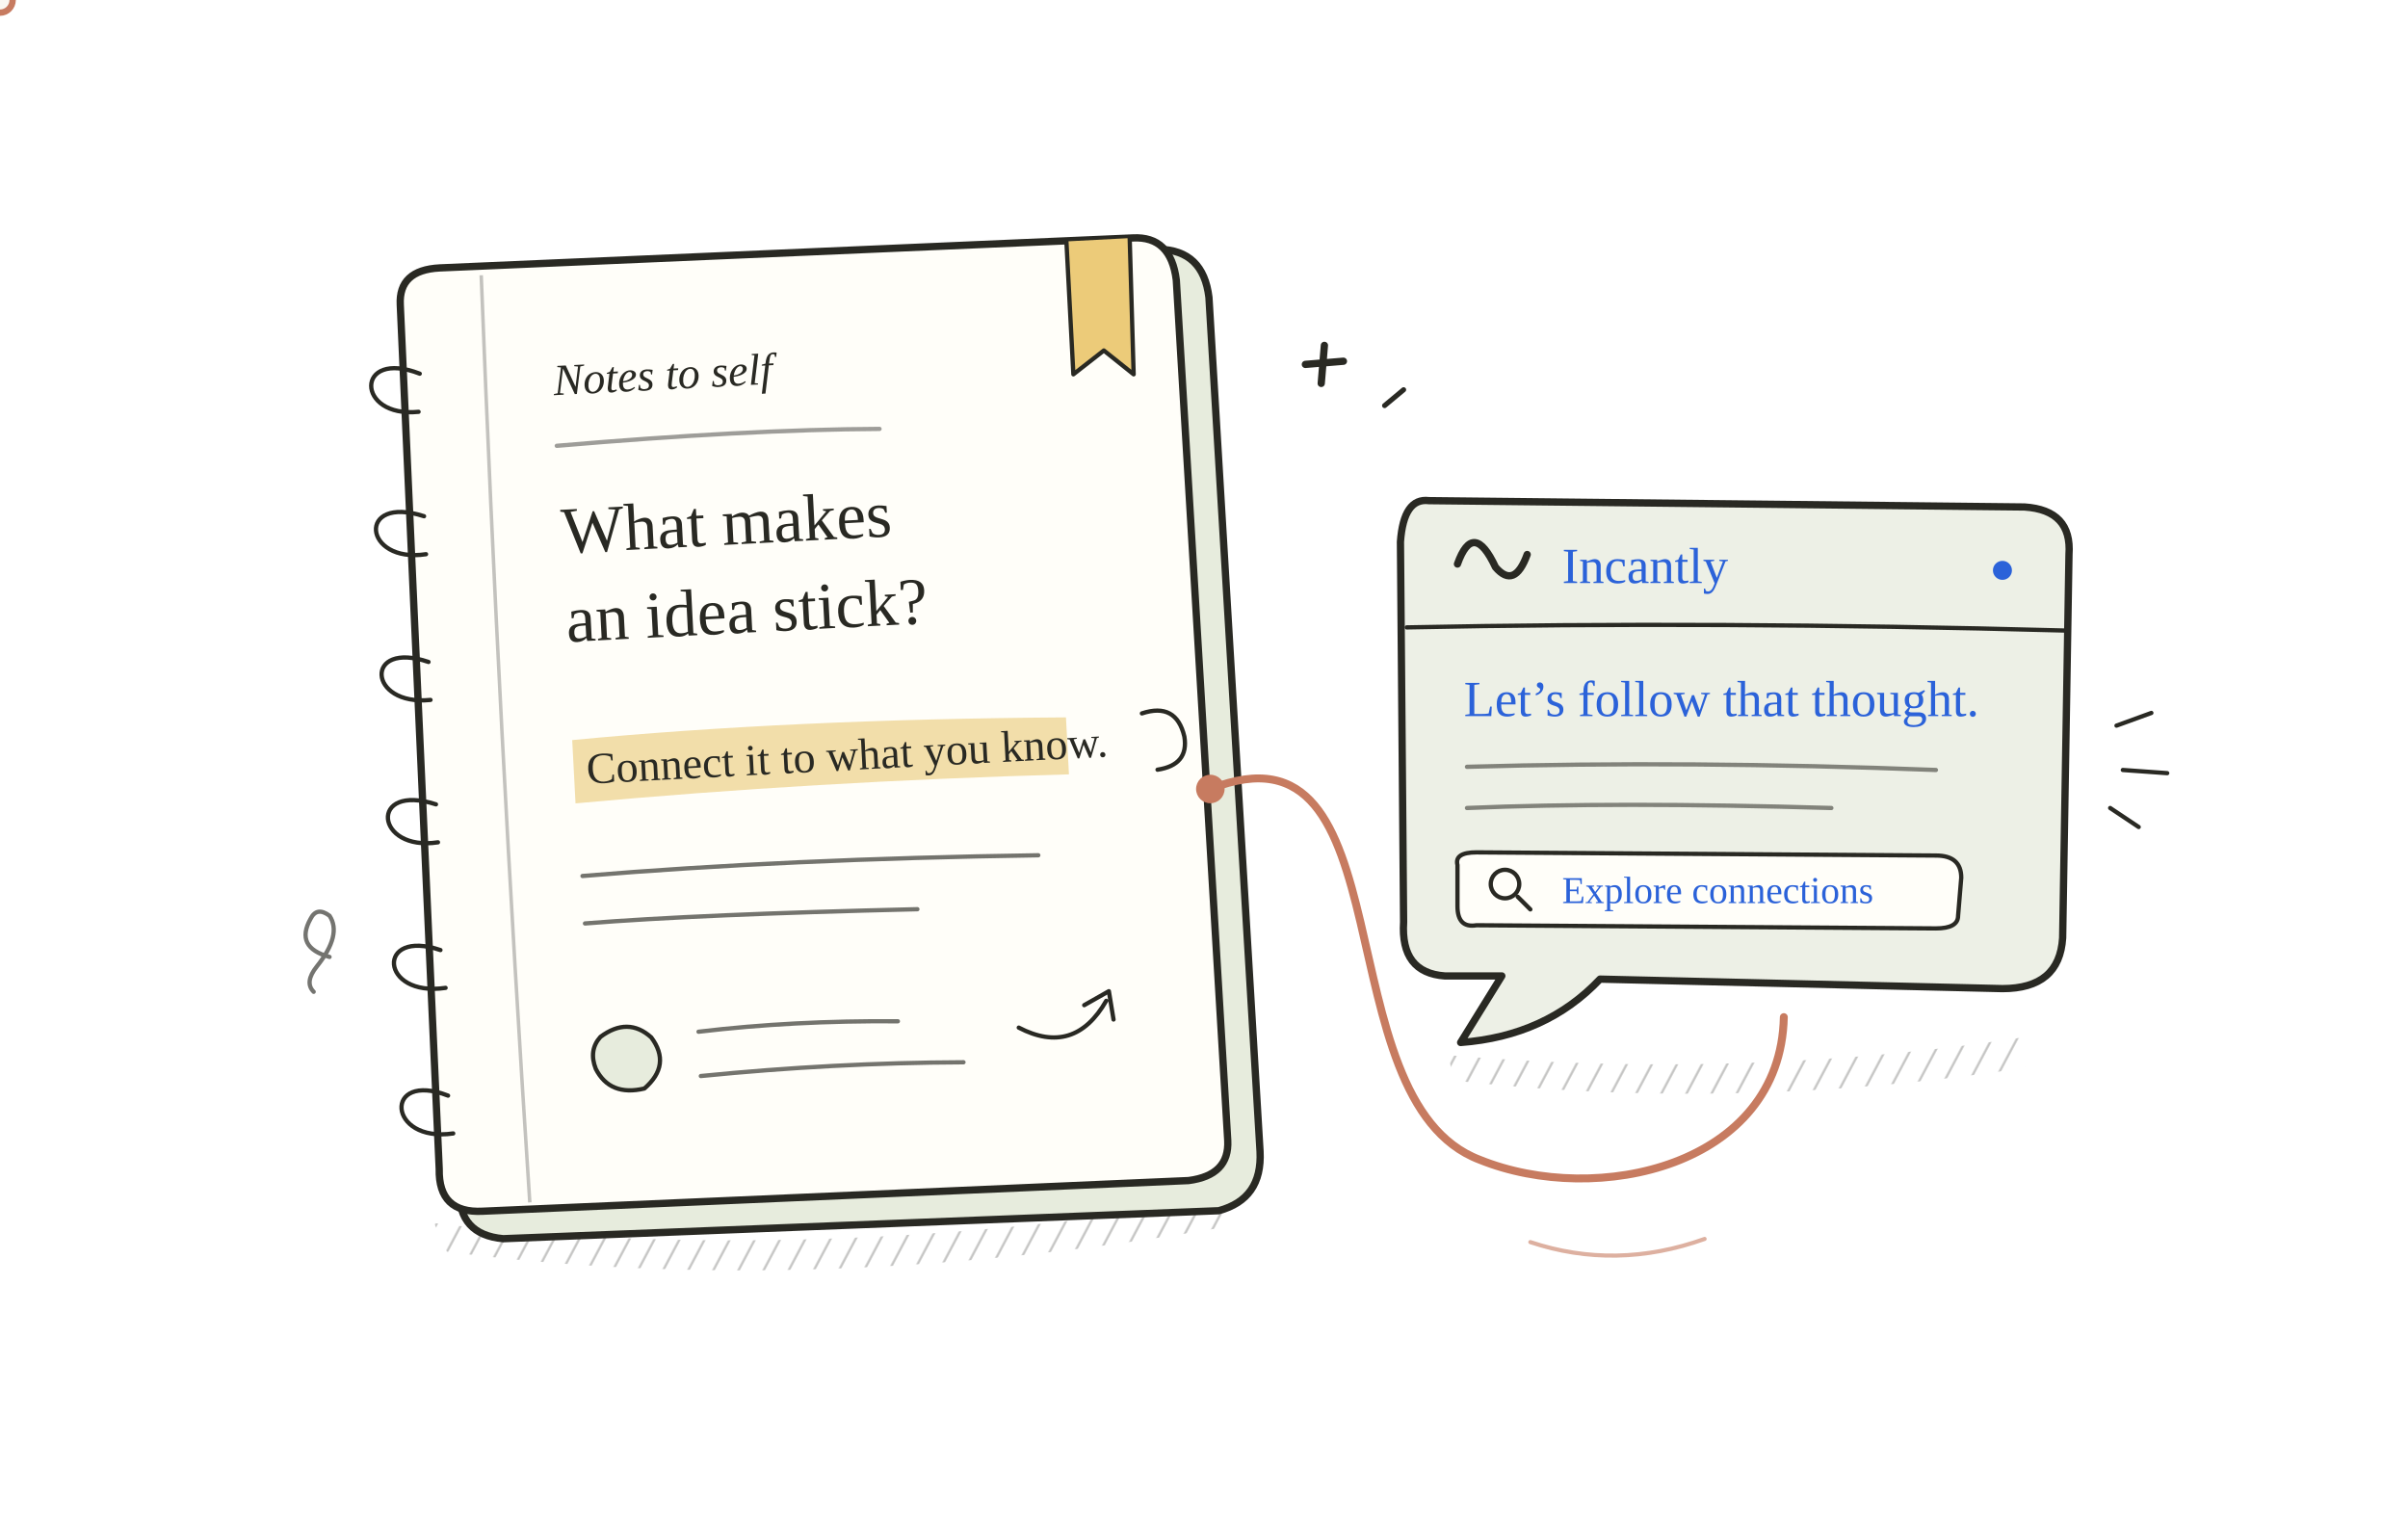
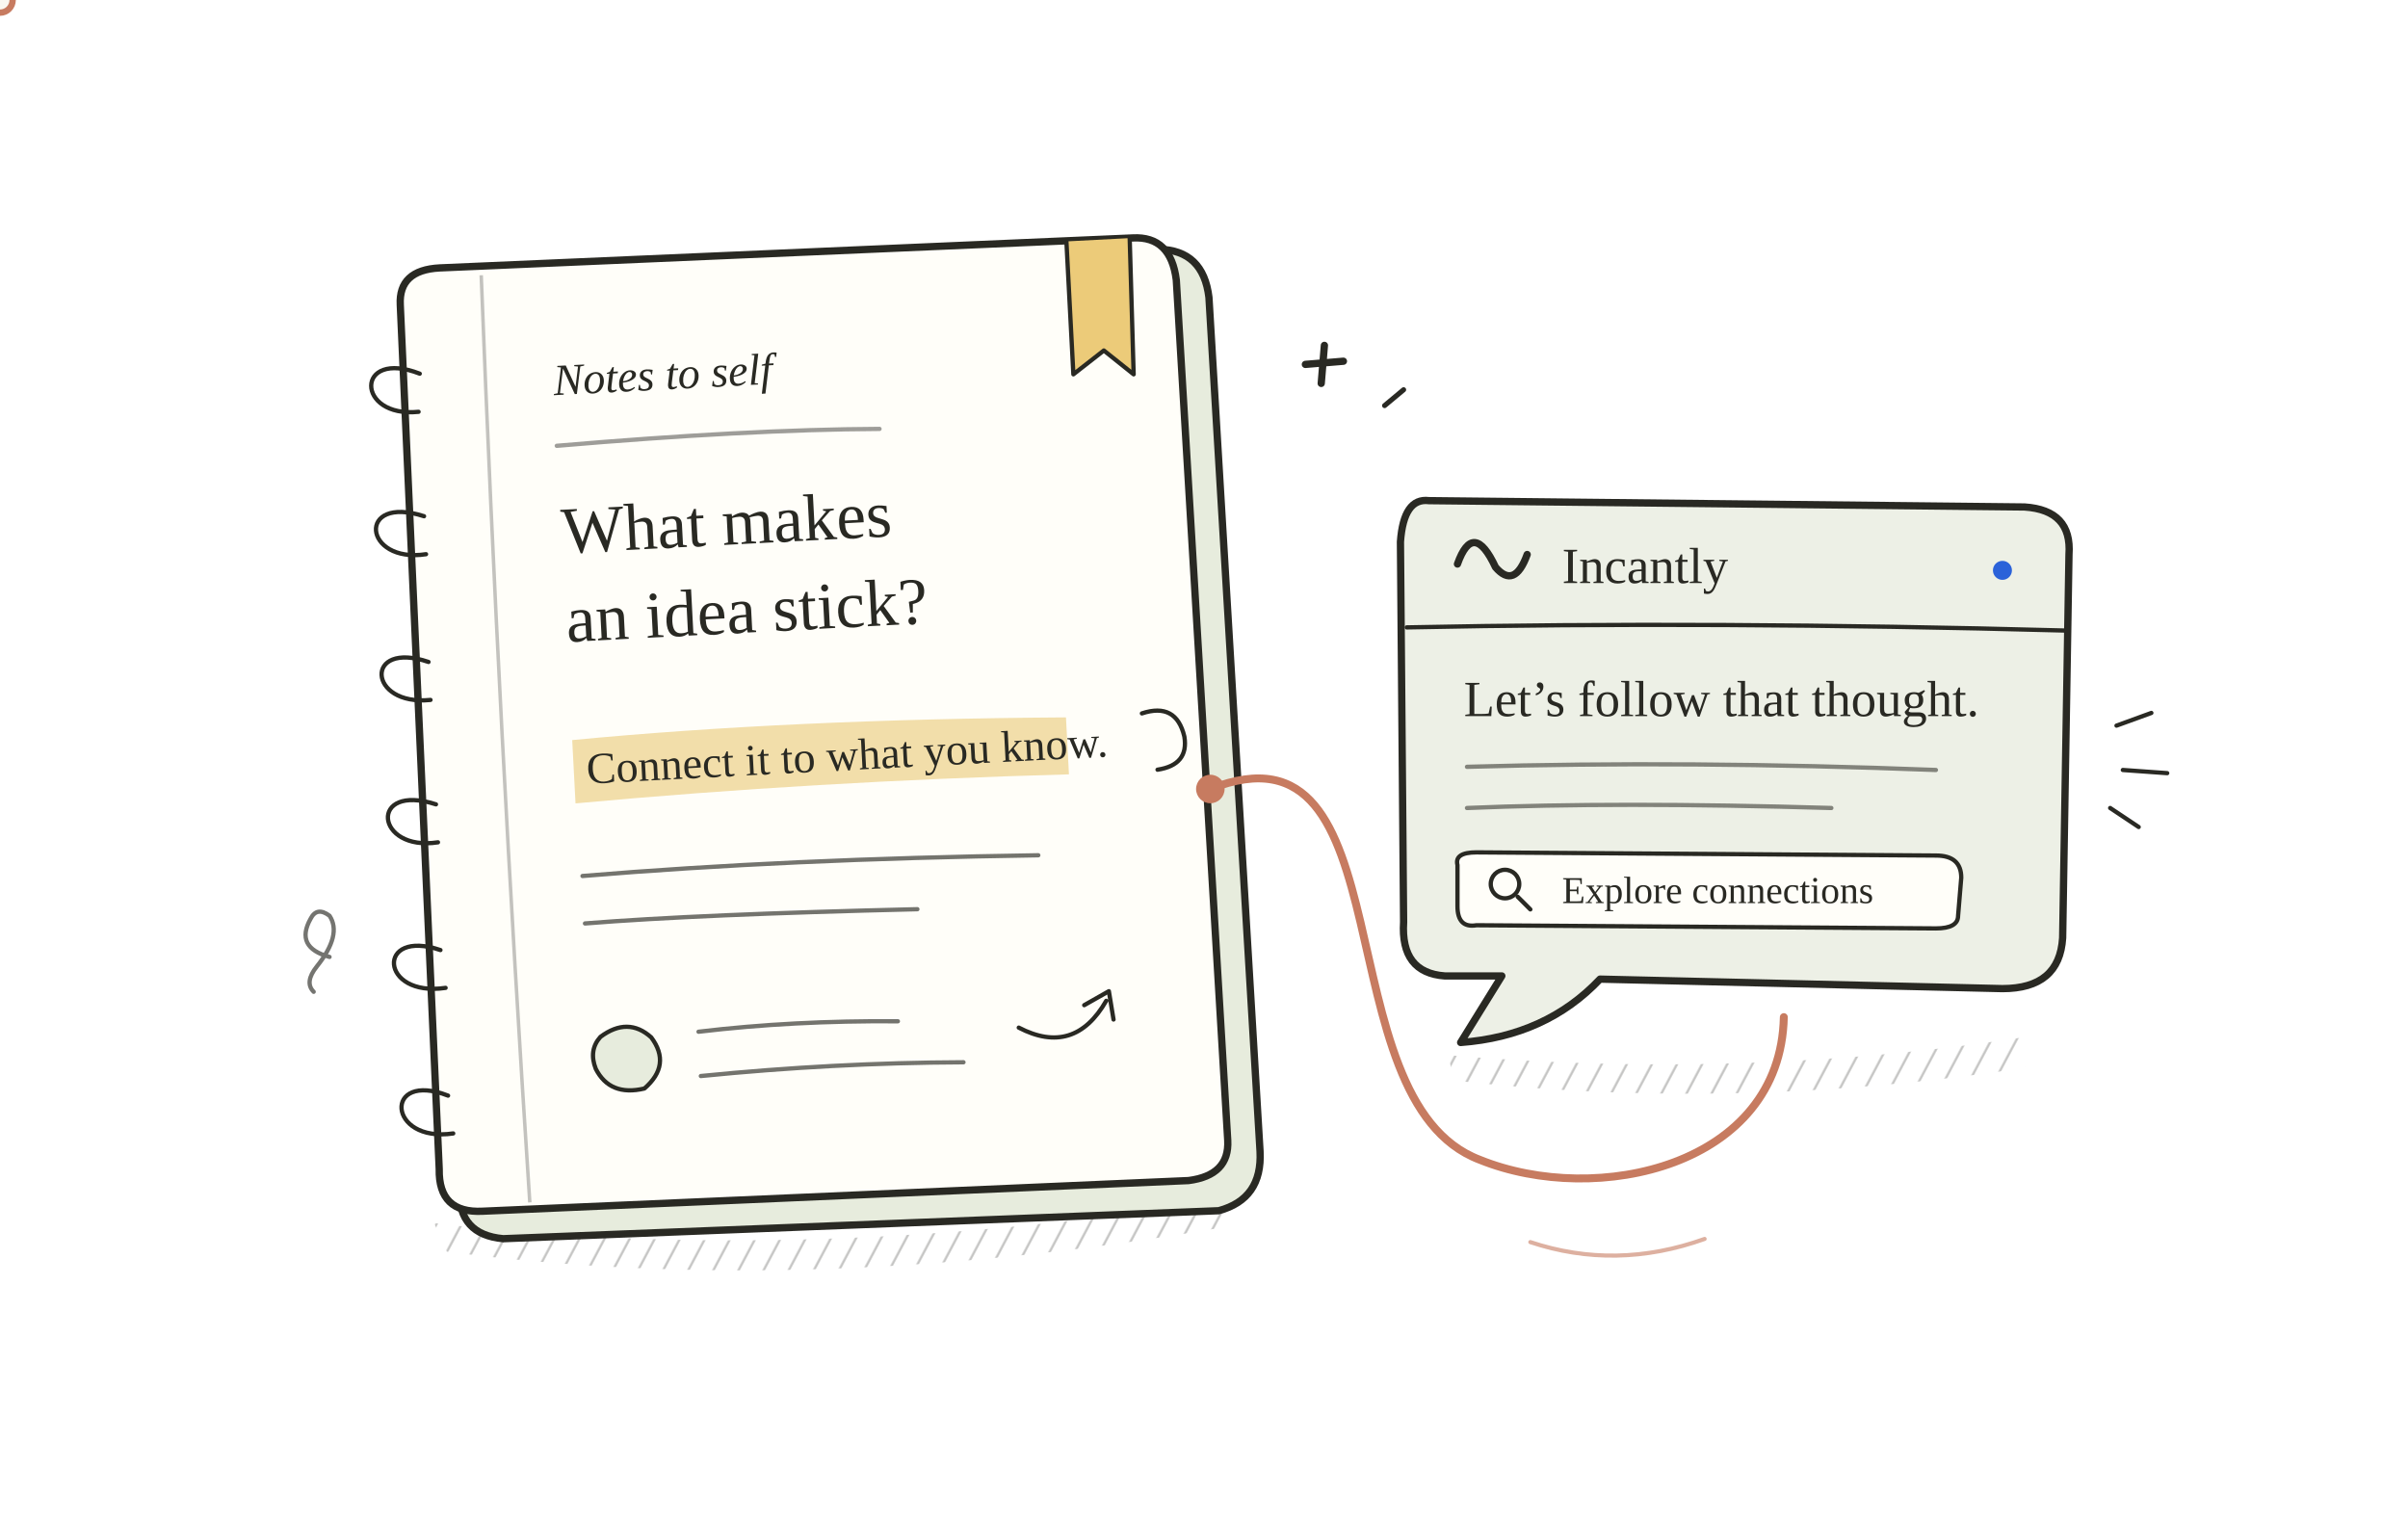
<svg xmlns="http://www.w3.org/2000/svg" width="760" height="480" viewBox="0 0 760 480" fill="none" role="img" aria-labelledby="title desc">
  <defs>
    <pattern id="hatch" width="7" height="7" patternUnits="userSpaceOnUse" patternTransform="rotate(28)">
      <path d="M2 0V7" stroke="#292923" stroke-width=".7" opacity=".28" />
    </pattern>
    <path id="thread" d="M382 249C445 224 417 347 467 366C504 381 562 368 563 321" />
    <style>
      .ink{stroke:#292923;stroke-width:2.3;stroke-linecap:round;stroke-linejoin:round}
      .fine{stroke:#292923;stroke-width:1.35;stroke-linecap:round;stroke-linejoin:round}
      .label{font-family:Georgia,'Times New Roman',serif;fill:#292923}
-       .conversation .label{fill:#2B62D9}
      .spark{transform-box:fill-box;transform-origin:center;animation:glimmer 4s ease-in-out infinite}
      .conversation{animation:breathe 6s ease-in-out infinite}
      @keyframes glimmer{0%,65%,100%{opacity:.45;transform:scale(.88)}30%{opacity:1;transform:scale(1.08)}}
      @keyframes breathe{0%,100%{transform:translateY(0)}50%{transform:translateY(-4px)}}
      @media(prefers-reduced-motion:reduce){.spark,.conversation{animation:none}.traveler{display:none}}
    </style>
  </defs>
  <path d="M137 386Q255 400 390 378L388 387Q255 410 141 395Z" fill="url(#hatch)" />
  <path d="M457 333Q551 341 641 327L639 337Q547 351 459 341Z" fill="url(#hatch)" />
  <g transform="rotate(-3 268 239)">
    <path d="M145 94Q141 82 156 81L374 84Q388 85 389 100L391 370Q391 385 377 388L151 385Q137 383 138 369Z" fill="#E7ECDD" class="ink" />
    <path d="M134 89Q134 78 147 78L366 80Q378 80 379 94L381 366Q381 377 368 378L145 376Q131 376 132 362Z" fill="#FFFEF9" class="ink" />
    <path d="M160 81Q158 224 160 374" stroke="#292923" stroke-width="1.1" opacity=".28" />
    <path d="M345 80L345 122L355 115L364 123L365 80" fill="#ECCB79" class="fine" />
    <g class="fine">
      <path d="M139 111C119 102 118 124 138 123" />
      <path d="M138 156C117 148 118 170 138 168" />
      <path d="M137 202C117 194 117 215 137 214" />
      <path d="M137 247C116 239 117 261 137 259" />
      <path d="M136 293C116 285 116 307 137 305" />
      <path d="M136 339C116 330 116 353 137 351" />
    </g>
    <text x="181" y="120" class="label" font-size="14" font-style="italic">Notes to self</text>
    <path d="M181 136Q241 134 283 136" class="fine" opacity=".45" />
    <text x="181" y="170" class="label" font-size="21">What makes</text>
    <text x="181" y="198" class="label" font-size="21">an idea stick?</text>
    <path d="M181 229Q250 226 337 230L337 248Q257 246 181 249Z" fill="#F2DEAA" />
    <text x="185" y="243" class="label" font-size="14">Connect it to what you know.</text>
    <g class="fine" opacity=".65">
      <path d="M182 272Q247 270 326 273" />
      <path d="M182 287Q218 286 287 288" />
    </g>
    <path d="M185 323Q194 317 201 324Q207 333 198 340Q187 342 183 333Q181 327 185 323Z" fill="#E7ECDD" class="fine" />
    <path d="M216 323Q246 321 279 323M216 337Q258 335 299 337" class="fine" opacity=".65" />
    <path d="M317 327Q334 337 345 320M338 321L346 317L347 326" class="fine" />
    <path d="M361 230Q372 227 374 238Q375 247 365 248" class="fine" />
  </g>
  <use href="#thread" stroke="#C77B60" stroke-width="2.5" stroke-linecap="round" />
  <circle cx="382" cy="249" r="4.5" fill="#C77B60" />
  <circle class="traveler" r="4" fill="#FAF8F1" stroke="#C77B60" stroke-width="2">
    <animateMotion dur="7s" repeatCount="indefinite" keyPoints="0;1;1" keyTimes="0;.85;1" calcMode="linear">
      <mpath href="#thread" />
    </animateMotion>
  </circle>
  <g class="conversation">
    <path d="M451 158Q443 157 442 171L443 291Q442 307 456 308L474 308L461 329Q488 327 505 309L632 312Q650 312 651 296L653 175Q654 161 639 160Z" fill="#EDF0E6" class="ink" />
    <path d="M444 198Q541 196 652 199" class="fine" />
    <path d="M460 178Q465 164 472 179Q478 186 482 175" class="ink" />
    <text x="493" y="184" class="label" font-size="16">Incantly</text>
    <circle cx="632" cy="180" r="3" fill="#2B62D9" />
    <text x="462" y="226" class="label" font-size="16">Let’s follow that thought.</text>
    <path d="M463 242Q533 240 611 243M463 255Q510 253 578 255" class="fine" opacity=".55" />
    <path d="M460 273Q459 269 466 269L611 270Q619 270 619 277L618 289Q618 293 611 293L466 292Q460 293 460 286Z" fill="#FFFEF9" class="fine" />
    <circle cx="475" cy="279" r="4.5" class="fine" />
    <path d="M479 283L483 287" class="fine" />
    <text x="493" y="285" class="label" font-size="12">Explore connections</text>
  </g>
  <g class="spark ink">
    <path d="M418 109L417 121M412 115L424 114" />
    <path d="M437 128L443 123" stroke-width="1.6" />
  </g>
  <g class="fine">
    <path d="M668 229L679 225M670 243L684 244M666 255L675 261" />
    <path d="M104 302Q93 299 98 290Q100 286 104 289Q108 295 100 305Q96 310 99 313" opacity=".65" />
  </g>
  <path d="M483 392Q510 401 538 391" stroke="#C77B60" stroke-width="1.3" stroke-linecap="round" opacity=".6" />
</svg>
